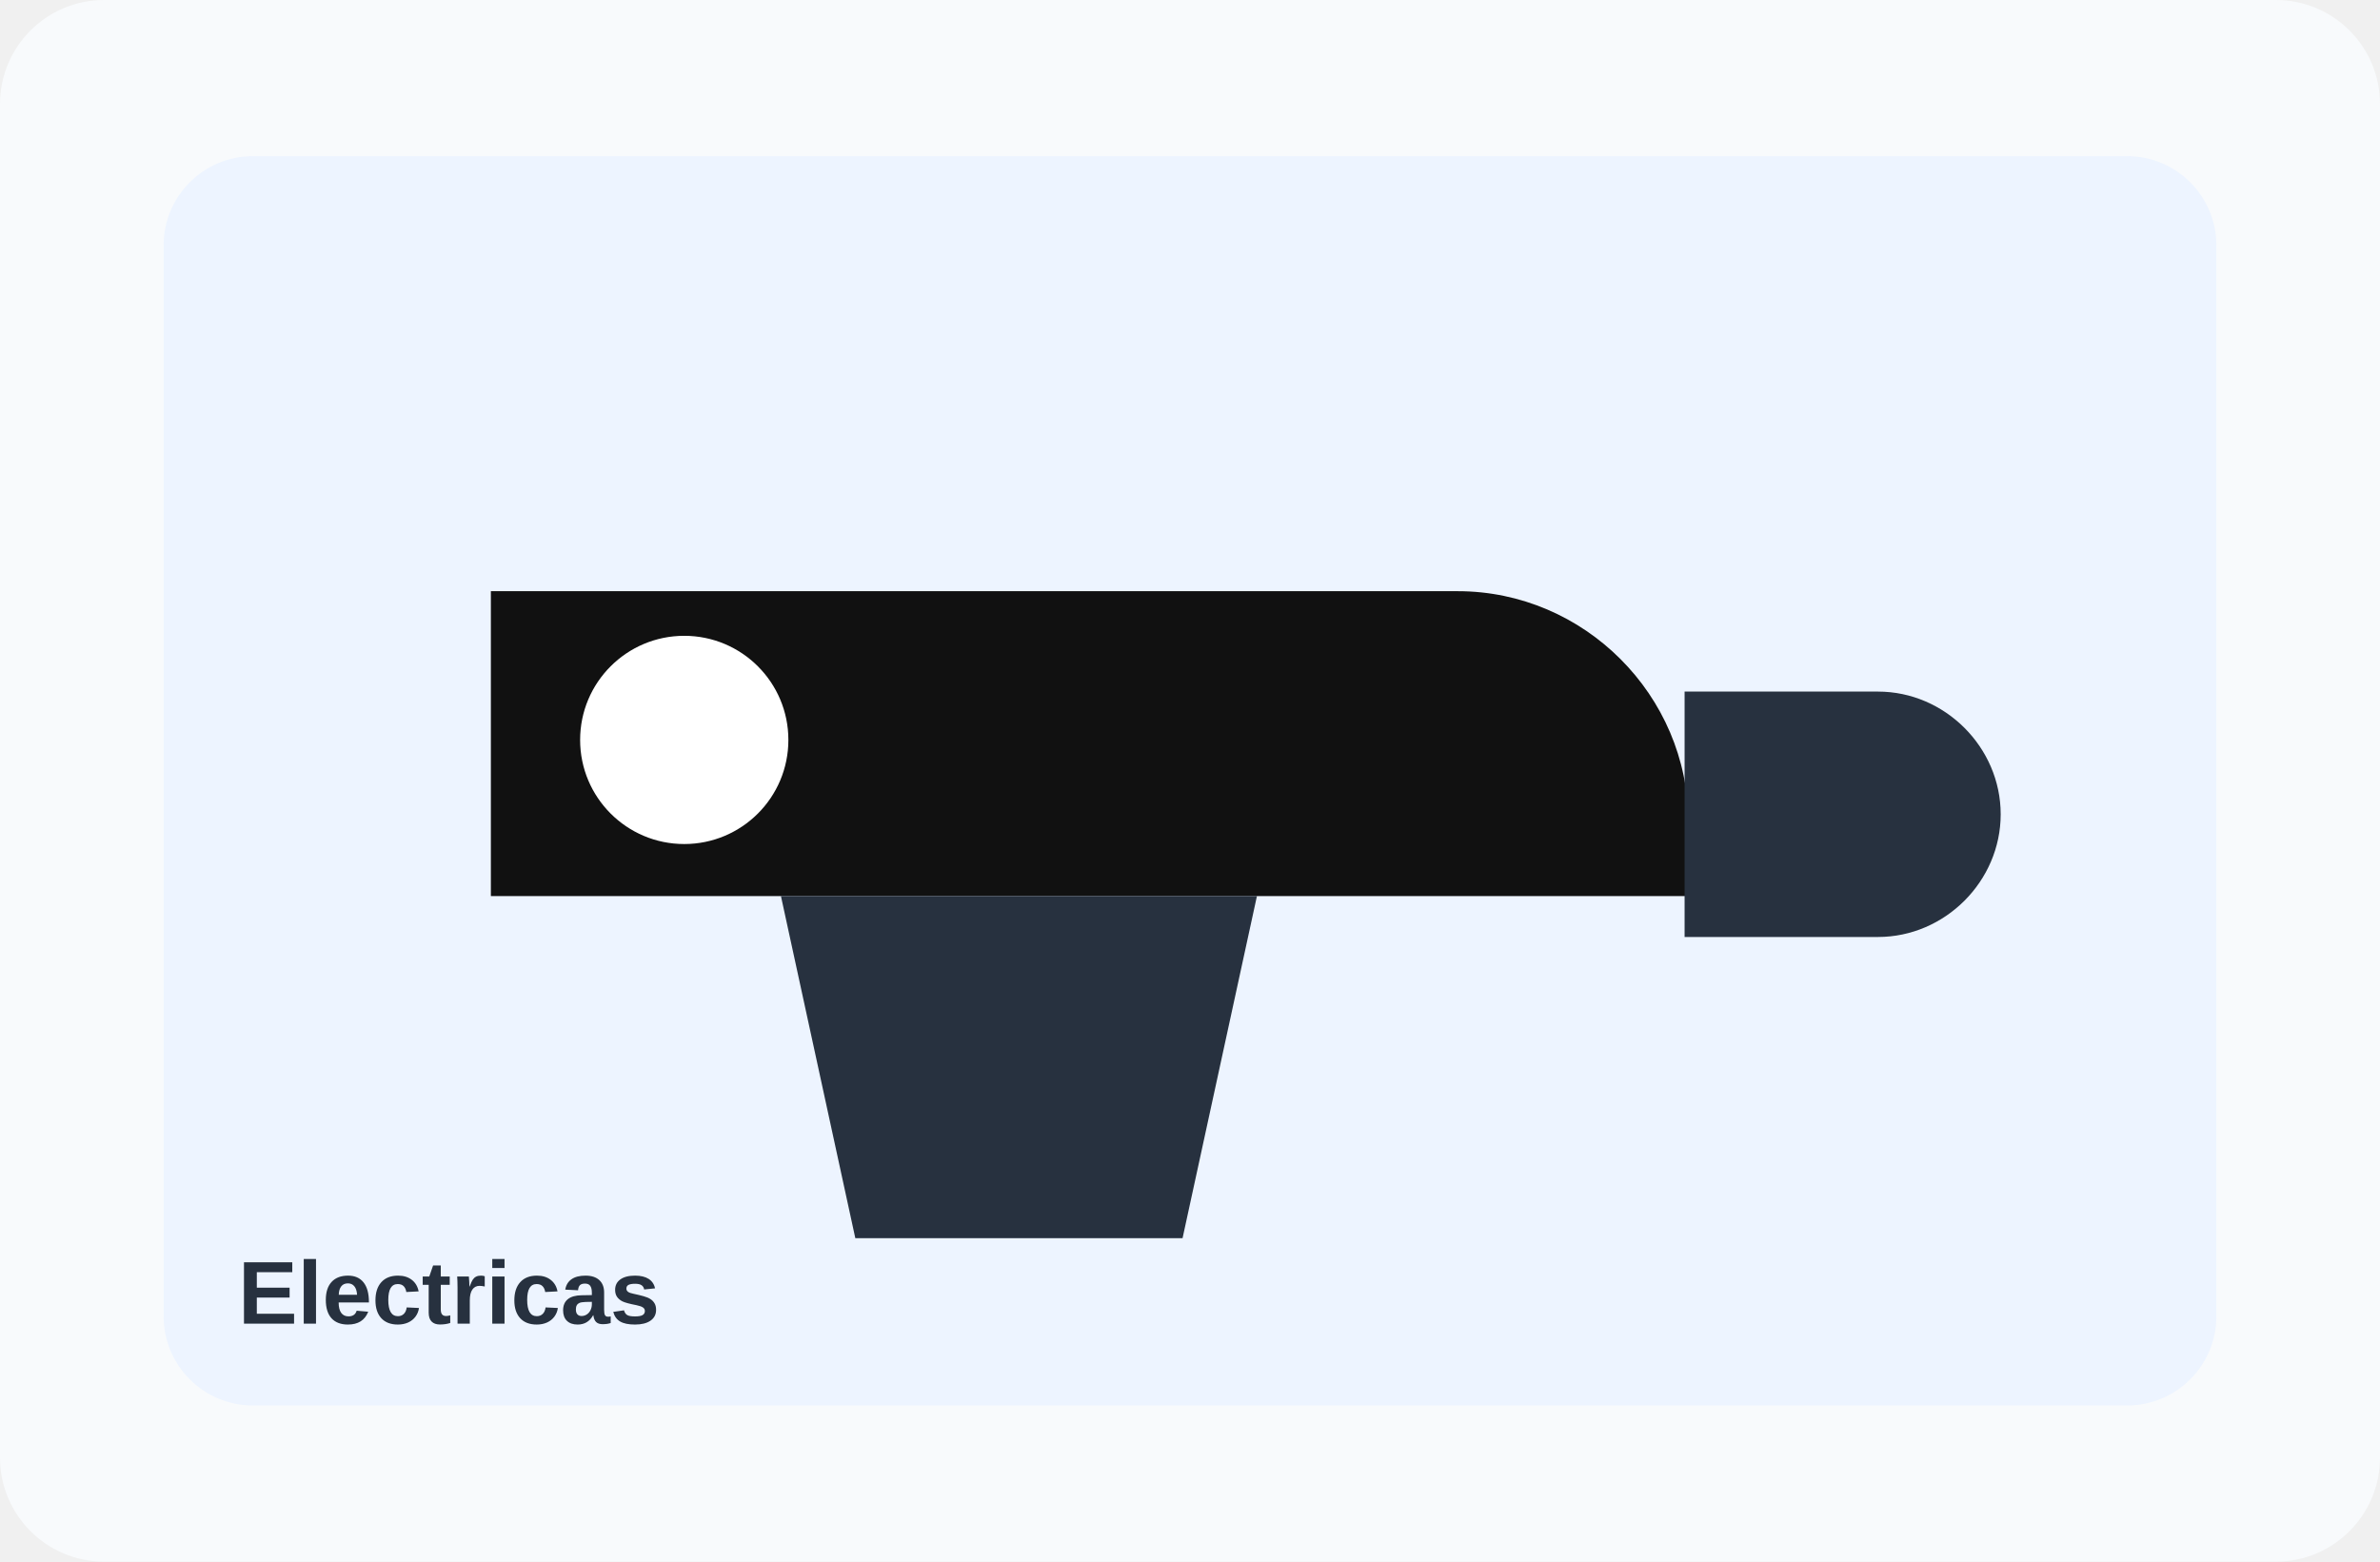
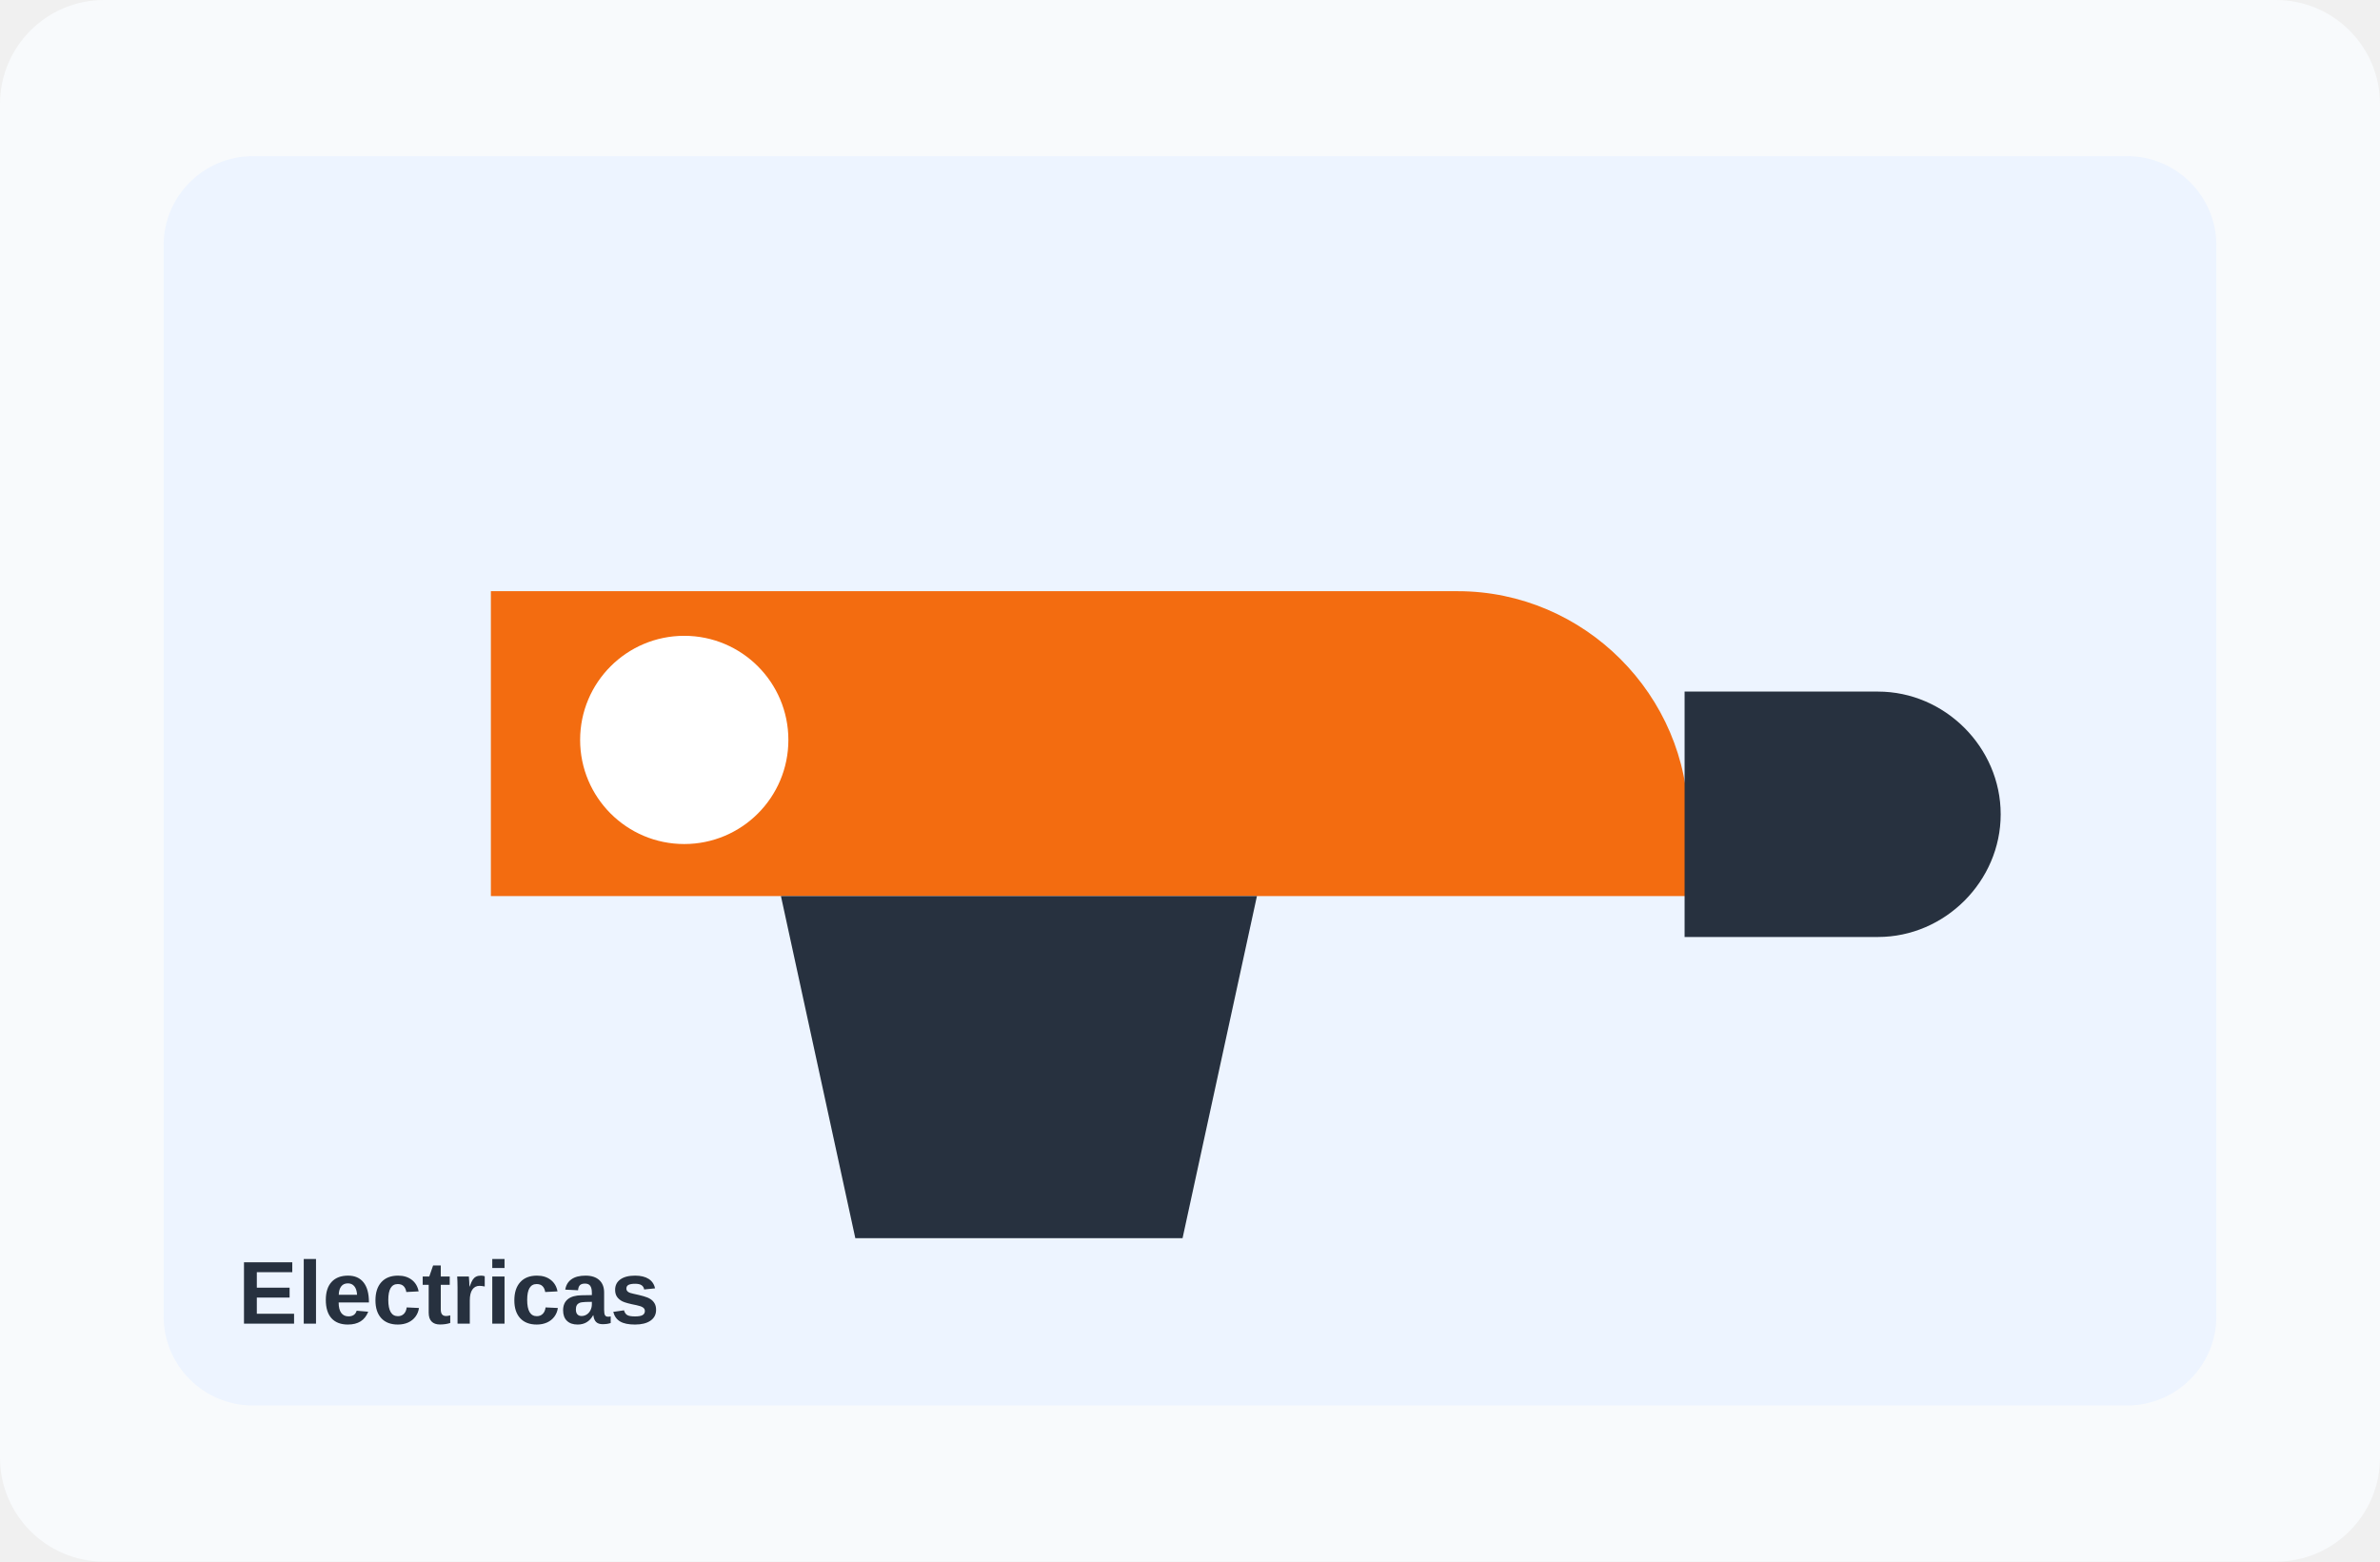
<svg xmlns="http://www.w3.org/2000/svg" width="640" height="420" viewBox="0 0 640 420" role="img" aria-label="Herramientas electricas">
  <rect width="640" height="420" rx="28" fill="#f8fafc" />
  <rect x="44" y="42" width="552" height="336" rx="24" fill="#edf4ff" />
-   <path d="M132 159h260c34 0 62 28 62 62v20H132z" fill="#111111" />
+   <path d="M132 159h260c34 0 62 28 62 62v20H132z" fill="#f36c10" />
  <path d="M210 241h128l-20 92h-88z" fill="#27313f" />
  <path d="M453 186h52c18 0 33 15 33 33s-15 33-33 33h-52z" fill="#27313f" />
  <circle cx="184" cy="199" r="28" fill="#fff" />
  <text x="64" y="356" fill="#27313f" font-family="Arial, sans-serif" font-size="24" font-weight="700">Electricas</text>
</svg>
